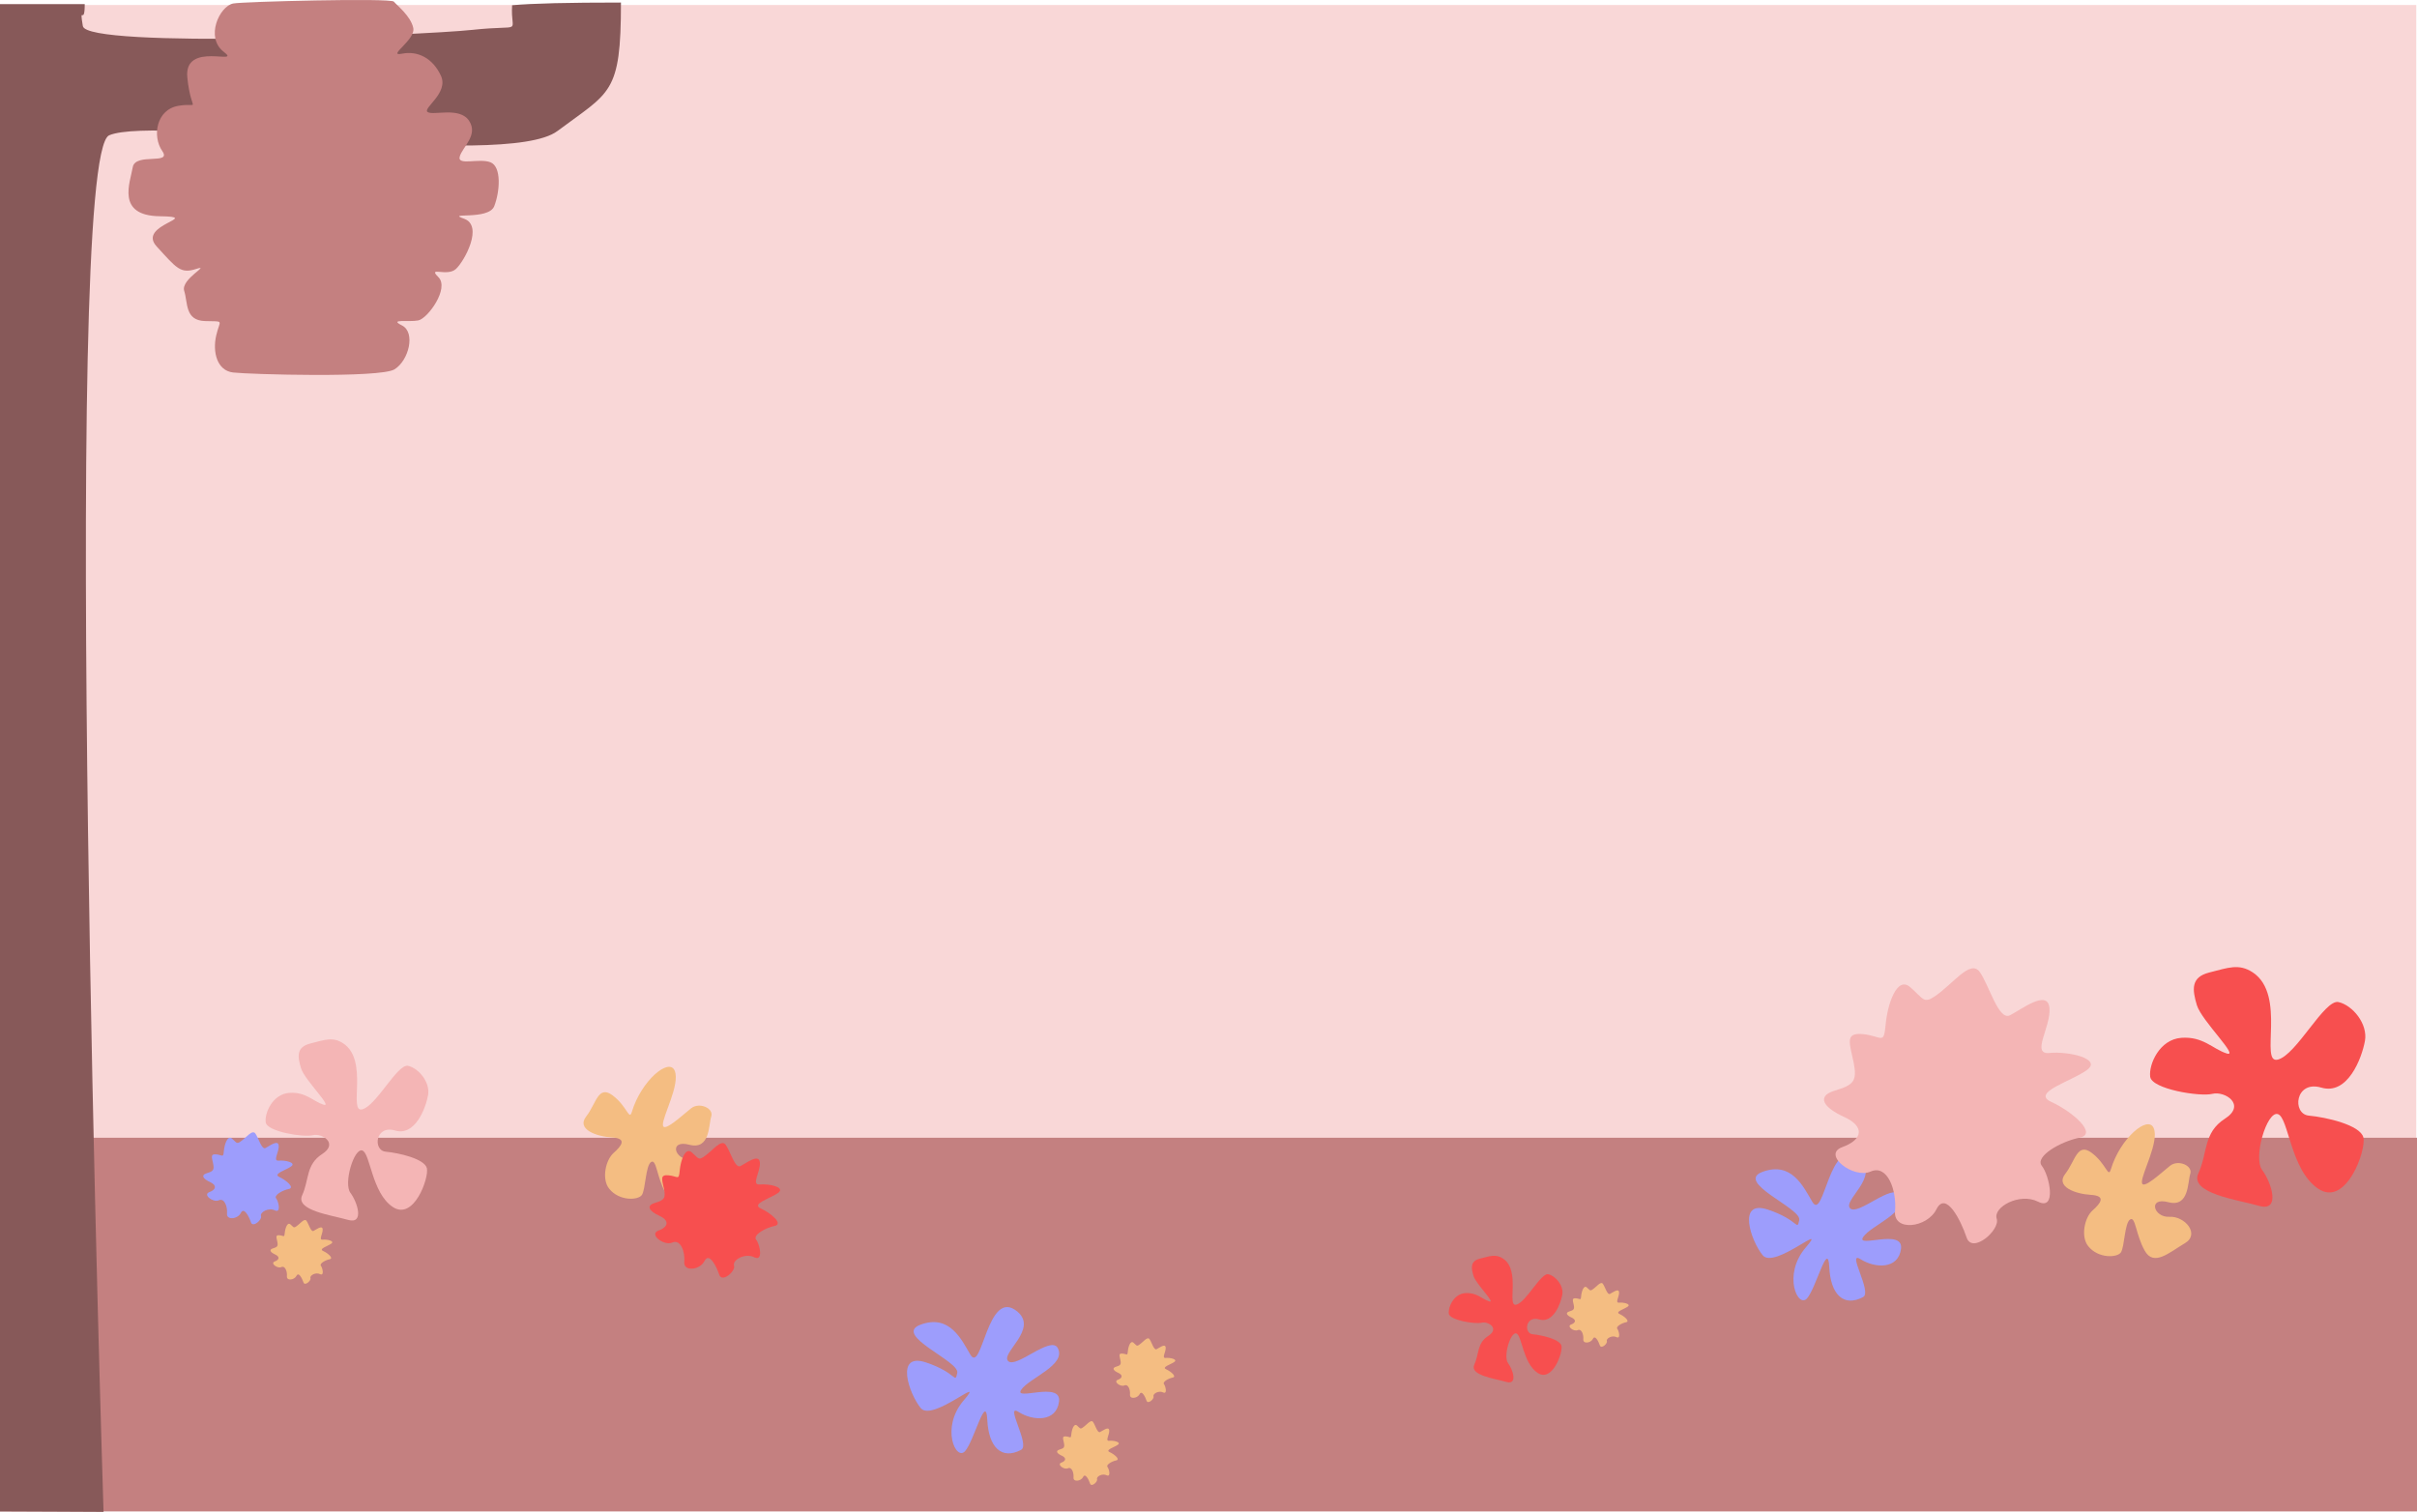
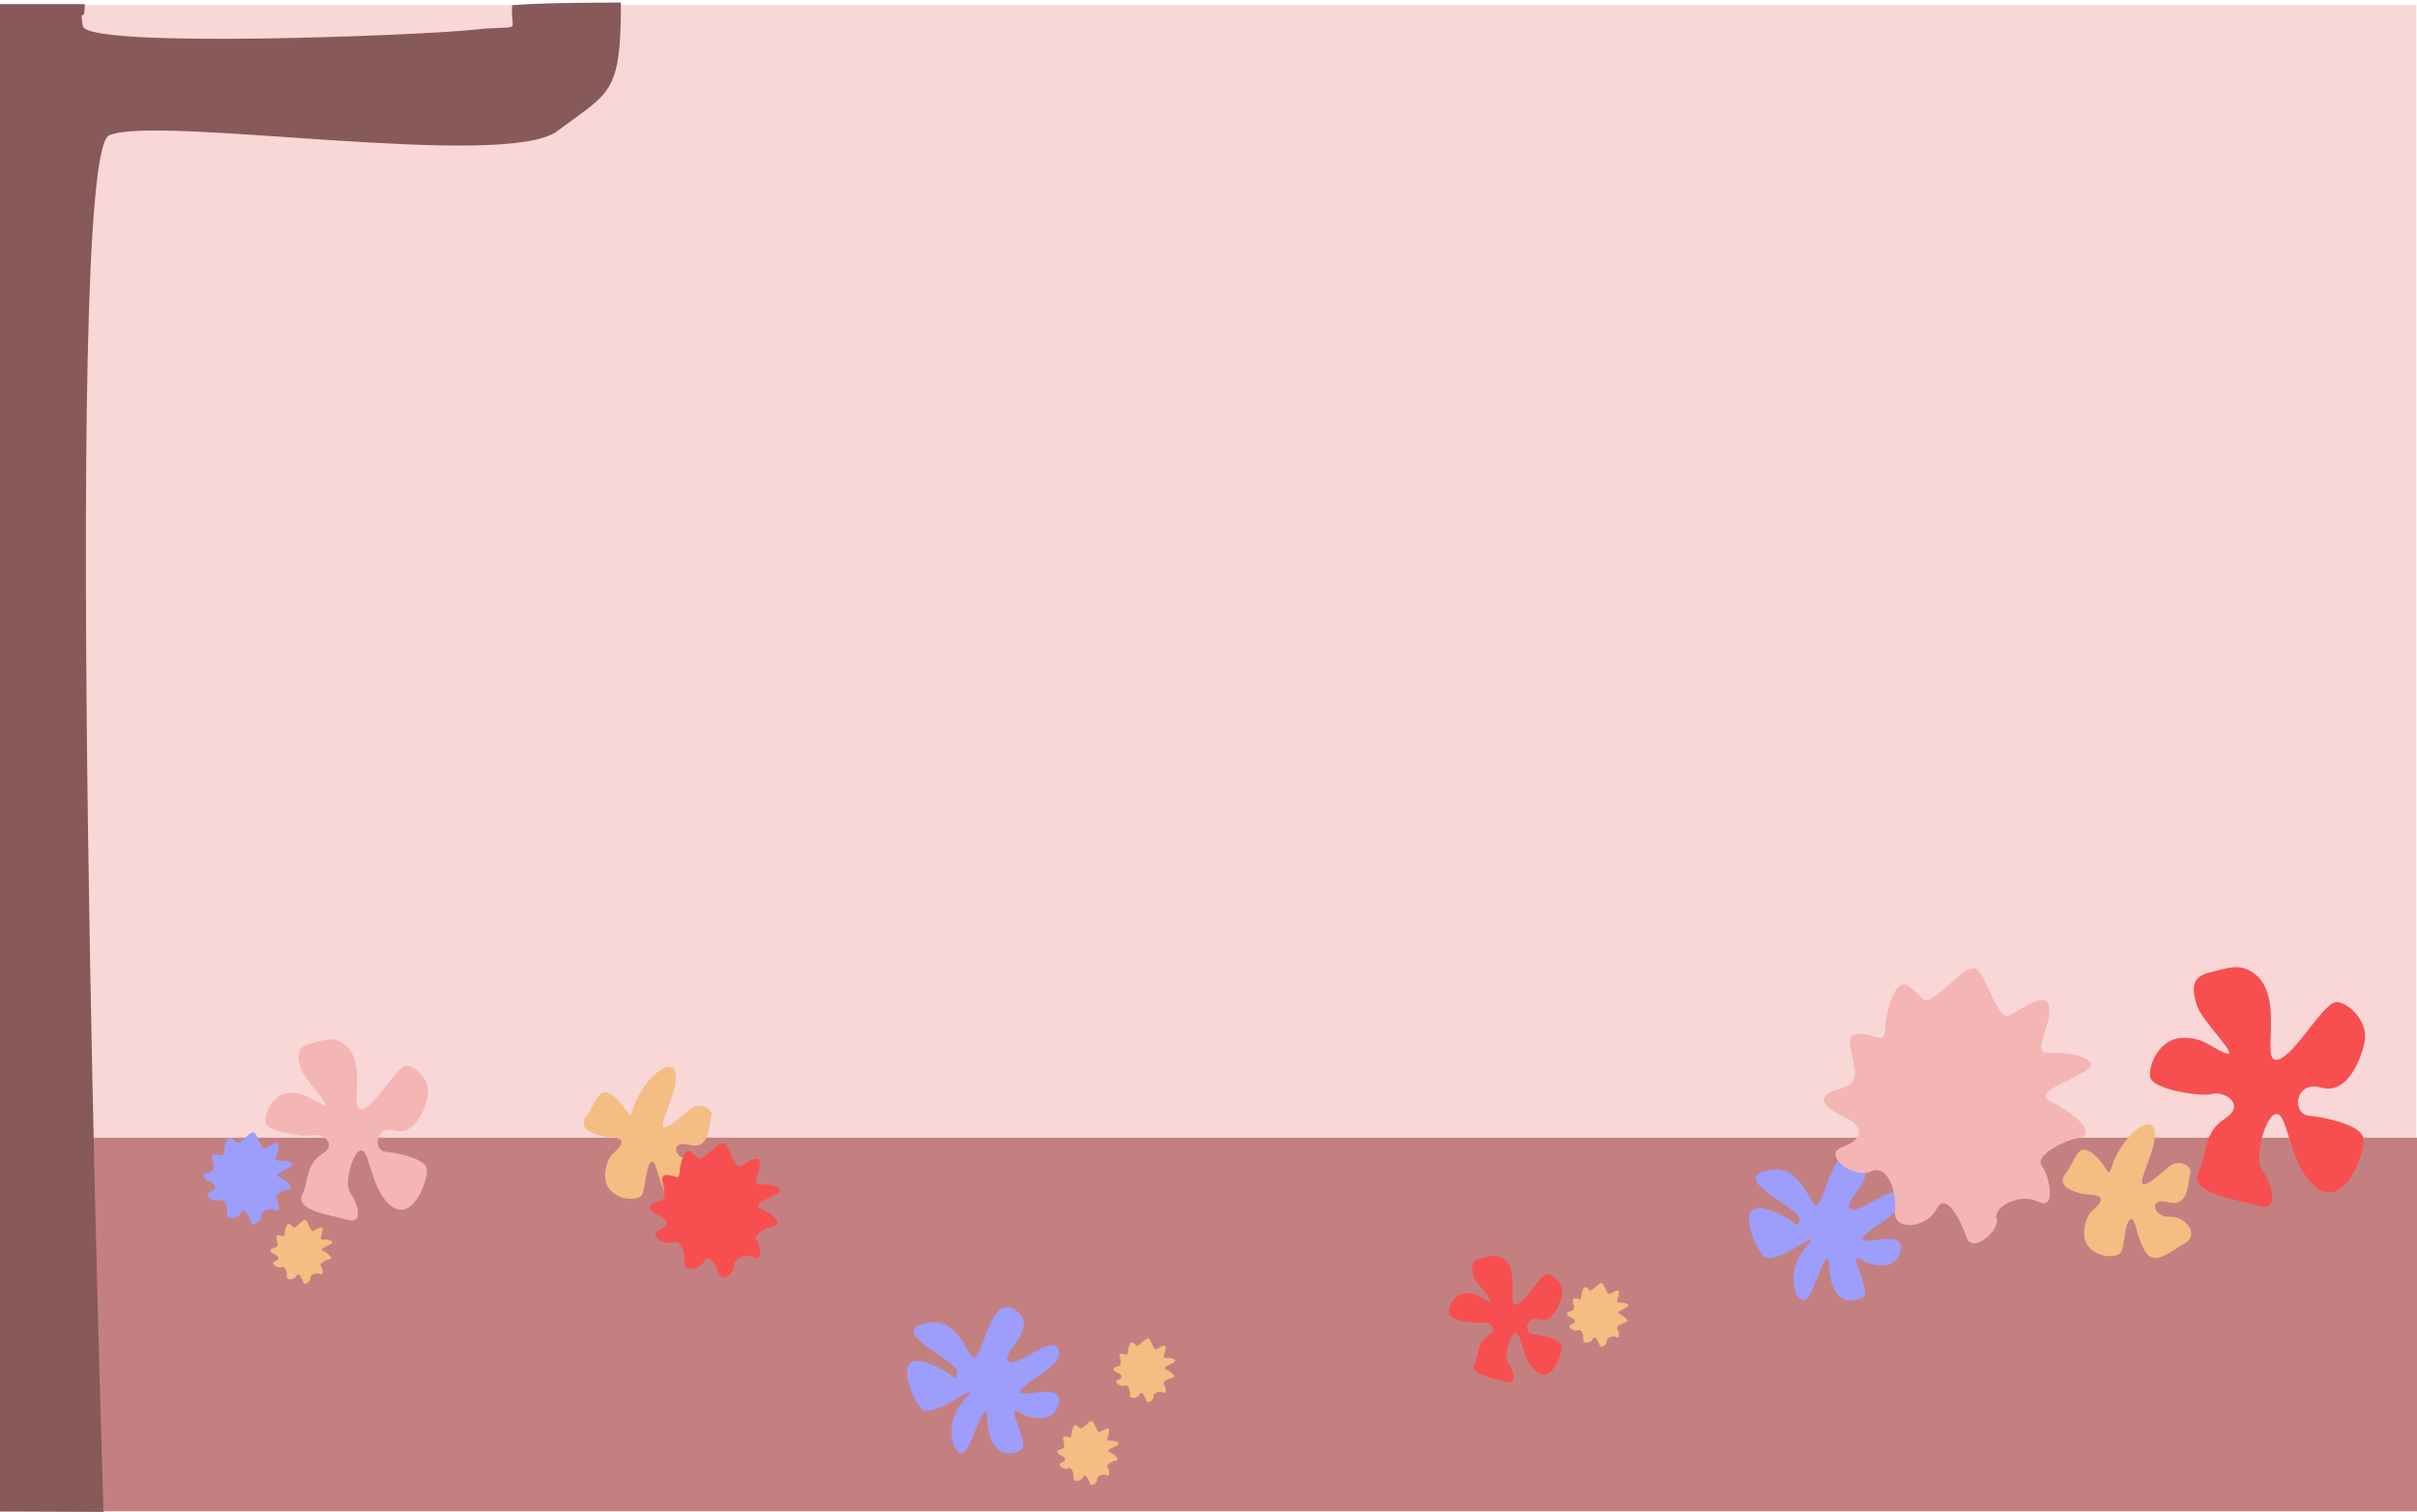
- <svg xmlns="http://www.w3.org/2000/svg" viewBox="0 0 2567.46 1606.07">
-   <defs>
-     <style>.cls-1{fill:#f9d7d7;}.cls-2{fill:#c48080;}.cls-3{fill:#875959;}.cls-4{fill:#f4bd82;}.cls-5{fill:#f4b5b5;}.cls-6{fill:#9d9dfc;}.cls-7{fill:#f74f4f;}</style>
-   </defs>
+ <svg xmlns="http://www.w3.org/2000/svg" version="1.1" id="Calque_1" x="0px" y="0px" viewBox="0 0 2567.5 1606.1" style="enable-background:new 0 0 2567.5 1606.1;" xml:space="preserve">
+   <style type="text/css">
+ 	.st0{fill:#F9D7D7;}
+ 	.st1{fill:#C48080;}
+ 	.st2{fill:#875959;}
+ 	.st3{fill:#F4BD82;}
+ 	.st4{fill:#F4B5B5;}
+ 	.st5{fill:#9D9DFC;}
+ 	.st6{fill:#F74F4F;}
+ </style>
  <g id="fond">
-     <rect class="cls-1" x="6.69" y="5.31" width="2560" height="1600" />
-     <rect class="cls-2" y="1208.63" width="2567.46" height="396.94" />
+     <rect x="6.7" y="5.3" class="st0" width="2560" height="1600" />
+     <rect y="1208.6" class="st1" width="2567.5" height="396.9" />
  </g>
-   <g id="Calque_3" data-name="Calque 3">
-     <path class="cls-3" d="M105,1599.5S59,159.14,111,137.14s420.13,37.48,476.13-4.52S654.62,94.13,654.62-3.87C598.62-3.87,561-3,539-1c-2,32,14,20.14-42,26.14s-410,20-414-4,2,.69,2-23.31H-5V1599C25,1599,85,1599.5,105,1599.5Z" transform="translate(5 6.57)" />
-     <path class="cls-2" d="M242.68-2.86c-14.47,2.9-30,36-10,51.34S190,36.48,194,75.81s14.67,26-9.33,30-28,32.67-17.33,48-28.67,1.33-31.34,17.33-18,51.34,28.67,52-24.67,8.67-3.33,32,25.33,29.34,42,24-16.67,10.67-12.67,23.34.67,31.33,22,32,16-2,12,15.33.67,37.33,18,39.33,156,6,171.33-3.33,22.67-39.33,8-46.67,7.34-3.33,17.34-5.33,33.33-34,21.33-46,9.33,0,18.67-8.67,29.33-46,8.66-53.33,26,2,32-13.33,8-42-4-46.67-35.33,4-32.66-6,20-22.67,10-38-38-5.33-44-9.33,22.66-20,14-38.67S438.68,47.14,422,50.48s14.67-14.67,12-27.34-17.33-24-20.66-28S252.68-4.86,242.68-2.86Z" transform="translate(5 6.57)" />
+   <g id="Calque_3">
+     <path class="st2" d="M110,1606.1c0,0-46-1440.4,6-1462.4s420.1,37.5,476.1-4.5s67.5-38.5,67.5-136.5c-56,0-93.6,0.9-115.6,2.9   c-2,32,14,20.1-42,26.1s-410,20-414-4s2,0.7,2-23.3H0v1601.2C30,1605.6,90,1606.1,110,1606.1z" />
  </g>
  <g id="fleurs">
-     <path class="cls-4" d="M2237.26,1235.61c10-33.29,39.75-58.18,45.57-43.63s-12.61,47.51-12.61,57.21,21.34-10.67,30.06-17.46,24.24,0,21.33,8.73-1,35.87-23.27,30.06-15.51,16.48,1,15.51,33,18.42,16.49,28.12-33,25.21-42.67,7.76-9.69-36.85-15.51-33-5.82,29.09-9.7,34.91-24.24,6.78-34.9-6.79c-7.88-10-3.88-30.06,4.85-37.82s14.54-15.51-1.94-16.48-37.82-8.73-27.15-22.3,12.6-33.94,28.12-22.3S2234.35,1245.31,2237.26,1235.61Z" transform="translate(5 6.57)" />
-     <path class="cls-5" d="M359.74,1101.9c27.21,18.14,5,73.7,20,70s37.48-48.72,48.72-46.23,23.73,17.49,21.24,31.24-13.75,43.72-35,37.47-23.74,21.24-10,22.49,41.23,7.49,43.73,17.49-13.74,56.21-36.23,41.22-23.74-57.46-32.48-60-20,35-12.49,45,15,33.73-2.5,28.73-56.22-10-48.72-26.23,3.75-32.48,21.23-43.72,0-22.49-10-20-48.72-3.75-50-13.74,7.5-30,25-31.23,25,8.74,36.22,12.49-20-26.23-23.73-38.73-5-22.48,10-26.23S348.5,1094.4,359.74,1101.9Z" transform="translate(5 6.57)" />
-     <path class="cls-6" d="M1920.11,1270.09c12.59,21.58,18-72.07,49.9-45.74,22.67,18.73-18,44.35-9.7,52.67s45.32-27.5,52.67-13.86c9.7,18-30.49,31.88-38.81,44.35s43-9.7,40.19,12.48-27.72,20.79-43,11.09,12.63,34.93,2.77,40.19c-20.79,11.09-34.65-2.77-36-31.88s-13.86,22.18-23.56,33.27-26.34-25-1.39-54.06-33.26,23.56-45.74,8.32-27.72-59.6,5.55-48.51,30.49,23.56,33.26,11.08-69.3-40.19-38.81-51.28S1910.41,1253.46,1920.11,1270.09Z" transform="translate(5 6.57)" />
-     <path class="cls-5" d="M2050,1052c19.48-13,38-40,48-26s20,52,32,46,40-28,42-8-20,50,0,48,56,6,40,18-60,24-38,34,50,34,30,38-48,20-40,30,16,48-4,38-48,6-44,18-26,38-32,20-22-50-32-30-46,24-44,2-8-50-26-42-52-18-30-26,24-22,2-32-30-22-10-28,24-10,20-30-10-32,10-30,22,12,24-10,12-52,26-40S2038,1060,2050,1052Z" transform="translate(5 6.57)" />
-     <path class="cls-7" d="M2388.15,1026.52c36,24,6.62,97.51,26.45,92.55s49.58-64.45,64.45-61.15,31.41,23.14,28.1,41.32-18.18,57.84-46.28,49.58-31.4,28.1-13.22,29.75,54.54,9.92,57.85,23.14-18.18,74.37-47.93,54.54-31.4-76-43-79.33-26.45,46.27-16.53,59.5,19.83,44.62-3.3,38-74.38-13.22-64.46-34.71,5-43,28.1-57.84,0-29.75-13.23-26.45-64.45-5-66.11-18.18,9.92-39.66,33.06-41.32,33,11.57,47.93,16.53-26.45-34.71-31.4-51.23-6.61-29.75,13.22-34.71S2373.28,1016.6,2388.15,1026.52Z" transform="translate(5 6.57)" />
-     <path class="cls-6" d="M250.22,1206.3c6.52-4.34,12.72-13.39,16.07-8.7S273,1215,277,1213s13.39-9.37,14.06-2.68-6.69,16.74,0,16.07,18.75,2,13.39,6-20.08,8-12.72,11.38,16.74,11.38,10,12.72-16.07,6.7-13.39,10,5.36,16.06-1.34,12.72-16.07,2-14.73,6-8.7,12.72-10.71,6.7-7.37-16.74-10.71-10-15.4,8-14.73.66-2.68-16.73-8.71-14.06-17.41-6-10-8.7,8-7.37.67-10.71-10.05-7.37-3.35-9.38,8-3.35,6.7-10-3.35-10.71,3.34-10,7.37,4,8-3.35,4-17.41,8.7-13.39S246.2,1209,250.22,1206.3Z" transform="translate(5 6.57)" />
-     <path class="cls-6" d="M1025.72,1432.38c12.59,21.58,18-72.08,49.9-45.74,22.67,18.72-18,44.35-9.7,52.67s45.32-27.51,52.67-13.87c9.7,18-30.49,31.88-38.81,44.36s43-9.7,40.19,12.47-27.72,20.79-43,11.09,12.63,34.94,2.77,40.2c-20.79,11.09-34.65-2.77-36-31.88s-13.86,22.17-23.56,33.26-26.34-25-1.39-54-33.26,23.56-45.74,8.31-27.72-59.6,5.55-48.51,30.49,23.56,33.26,11.09-69.3-40.2-38.81-51.28S1016,1415.74,1025.72,1432.38Z" transform="translate(5 6.57)" />
-     <path class="cls-7" d="M1591.69,1330.47c19,12.68,3.5,51.52,14,48.9s26.19-34.06,34-32.31,16.59,12.23,14.85,21.83-9.61,30.56-24.45,26.2-16.59,14.84-7,15.72,28.82,5.24,30.56,12.22-9.6,39.3-25.32,28.82-16.59-40.17-22.7-41.92-14,24.45-8.74,31.44,10.48,23.58-1.74,20.08-39.3-7-34.06-18.33,2.62-22.71,14.85-30.57,0-15.72-7-14-34.06-2.62-34.93-9.6,5.24-21,17.46-21.84,17.47,6.12,25.33,8.74-14-18.34-16.59-27.07-3.5-15.72,7-18.34S1583.83,1325.23,1591.69,1330.47Z" transform="translate(5 6.57)" />
-     <path class="cls-4" d="M666.17,1174.6c10-33.3,39.76-58.18,45.57-43.64s-12.6,47.51-12.6,57.21,21.33-10.67,30.06-17.45,24.24,0,21.33,8.72-1,35.88-23.27,30.06-15.52,16.49,1,15.52,33,18.42,16.48,28.11-33,25.21-42.66,7.76-9.7-36.84-15.52-33-5.81,29.09-9.69,34.91-24.24,6.79-34.91-6.79c-7.88-10-3.88-30,4.85-37.81s14.54-15.52-1.94-16.49-37.82-8.72-27.15-22.3,12.61-33.93,28.12-22.3S663.26,1184.29,666.17,1174.6Z" transform="translate(5 6.57)" />
-     <path class="cls-7" d="M742.47,1222.36c9.53-6.35,18.59-19.57,23.48-12.72s9.79,25.45,15.66,22.51,19.57-13.7,20.55-3.91-9.79,24.46,0,23.48,27.4,2.94,19.57,8.81-29.36,11.74-18.59,16.63,24.46,16.64,14.68,18.6-23.49,9.78-19.57,14.67,7.82,23.49-2,18.6-23.49,2.93-21.53,8.8-12.72,18.6-15.66,9.79-10.76-24.46-15.65-14.68-22.51,11.74-21.53,1-3.92-24.46-12.72-20.55-25.44-8.81-14.68-12.72,11.74-10.77,1-15.66-14.68-10.76-4.89-13.7,11.74-4.89,9.78-14.68-4.89-15.65,4.89-14.67,10.77,5.87,11.75-4.9,5.87-25.44,12.72-19.57S736.6,1226.28,742.47,1222.36Z" transform="translate(5 6.57)" />
-     <path class="cls-4" d="M1145,1510.05c4.51-3,8.8-9.26,11.12-6s4.63,12,7.41,10.65,9.26-6.48,9.73-1.85-4.64,11.58,0,11.12,13,1.39,9.26,4.17-13.9,5.55-8.8,7.87,11.58,7.87,7,8.8-11.12,4.63-9.27,7,3.71,11.11-.92,8.8-11.12,1.39-10.19,4.17-6,8.8-7.41,4.63-5.1-11.58-7.41-6.95-10.66,5.56-10.19.46-1.86-11.58-6-9.72-12-4.17-6.94-6,5.56-5.1.46-7.41-7-5.1-2.32-6.49,5.56-2.31,4.64-7-2.32-7.41,2.31-6.94,5.1,2.77,5.56-2.32,2.78-12,6-9.26S1142.26,1511.91,1145,1510.05Z" transform="translate(5 6.57)" />
-     <path class="cls-4" d="M1205,1422.05c4.51-3,8.8-9.26,11.12-6s4.63,12,7.41,10.65,9.26-6.48,9.73-1.85-4.64,11.58,0,11.12,13,1.39,9.26,4.17-13.9,5.55-8.8,7.87,11.58,7.87,7,8.8-11.12,4.63-9.27,7,3.71,11.11-.92,8.8-11.12,1.39-10.19,4.17-6,8.8-7.41,4.63-5.1-11.58-7.41-6.95-10.66,5.56-10.19.46-1.86-11.58-6-9.72-12-4.17-6.94-6,5.56-5.1.46-7.41-7-5.1-2.32-6.49,5.56-2.31,4.64-7-2.32-7.41,2.31-6.94,5.1,2.77,5.56-2.32,2.78-12,6-9.26S1202.26,1423.91,1205,1422.05Z" transform="translate(5 6.57)" />
-     <path class="cls-4" d="M1686.6,1363.31c4.51-3,8.8-9.26,11.12-6s4.63,12,7.41,10.66,9.26-6.49,9.72-1.86-4.63,11.58,0,11.12,13,1.39,9.27,4.17-13.9,5.56-8.8,7.87,11.58,7.88,6.94,8.8-11.11,4.63-9.26,7,3.71,11.12-.93,8.8-11.11,1.39-10.19,4.17-6,8.8-7.41,4.63-5.09-11.58-7.41-6.95-10.65,5.56-10.19.47-1.85-11.58-6-9.73-12-4.17-6.95-6,5.56-5.1.47-7.41-6.95-5.1-2.32-6.49,5.56-2.31,4.63-6.94-2.31-7.42,2.32-7,5.09,2.78,5.56-2.32,2.78-12,6-9.26S1683.82,1365.17,1686.6,1363.31Z" transform="translate(5 6.57)" />
-     <path class="cls-4" d="M309.5,1296.38c4.51-3,8.8-9.26,11.12-6s4.63,12,7.41,10.66,9.26-6.49,9.72-1.86-4.63,11.58,0,11.12,13,1.39,9.27,4.17-13.9,5.56-8.8,7.87,11.58,7.88,6.94,8.8-11.11,4.63-9.26,7,3.71,11.12-.93,8.8-11.11,1.39-10.19,4.17-6,8.8-7.41,4.63-5.09-11.58-7.41-7-10.65,5.56-10.19.47-1.85-11.58-6-9.73-12-4.17-6.95-6,5.56-5.1.47-7.41-6.95-5.1-2.32-6.49,5.56-2.31,4.63-7-2.31-7.41,2.32-6.94,5.09,2.78,5.56-2.32,2.78-12,6-9.26S306.72,1298.24,309.5,1296.38Z" transform="translate(5 6.57)" />
+     <path class="st3" d="M2242.3,1242.2c10-33.3,39.8-58.2,45.6-43.6s-12.6,47.5-12.6,57.2s21.3-10.7,30.1-17.5s24.2,0,21.3,8.7   s-1,35.9-23.3,30.1s-15.5,16.5,1,15.5s33,18.4,16.5,28.1s-33,25.2-42.7,7.8s-9.7-36.8-15.5-33s-5.8,29.1-9.7,34.9   s-24.2,6.8-34.9-6.8c-7.9-10-3.9-30.1,4.9-37.8s14.5-15.5-1.9-16.5s-37.8-8.7-27.1-22.3s12.6-33.9,28.1-22.3   S2239.4,1251.9,2242.3,1242.2z" />
+     <path class="st4" d="M364.7,1108.5c27.2,18.1,5,73.7,20,70s37.5-48.7,48.7-46.2s23.7,17.5,21.2,31.2s-13.8,43.7-35,37.5   s-23.7,21.2-10,22.5s41.2,7.5,43.7,17.5s-13.7,56.2-36.2,41.2s-23.7-57.5-32.5-60s-20,35-12.5,45s15,33.7-2.5,28.7   s-56.2-10-48.7-26.2s3.8-32.5,21.2-43.7s0-22.5-10-20s-48.7-3.8-50-13.7s7.5-30,25-31.2s25,8.7,36.2,12.5s-20-26.2-23.7-38.7   s-5-22.5,10-26.2S353.5,1101,364.7,1108.5z" />
+     <path class="st5" d="M1925.1,1276.7c12.6,21.6,18-72.1,49.9-45.7c22.7,18.7-18,44.3-9.7,52.7s45.3-27.5,52.7-13.9   c9.7,18-30.5,31.9-38.8,44.3s43-9.7,40.2,12.5s-27.7,20.8-43,11.1s12.6,34.9,2.8,40.2c-20.8,11.1-34.7-2.8-36-31.9   s-13.9,22.2-23.6,33.3s-26.3-25-1.4-54.1s-33.3,23.6-45.7,8.3s-27.7-59.6,5.6-48.5s30.5,23.6,33.3,11.1s-69.3-40.2-38.8-51.3   S1915.4,1260,1925.1,1276.7z" />
+     <path class="st4" d="M2055,1058.6c19.5-13,38-40,48-26c10,14,20,52,32,46s40-28,42-8s-20,50,0,48s56,6,40,18s-60,24-38,34   s50,34,30,38s-48,20-40,30s16,48-4,38s-48,6-44,18s-26,38-32,20s-22-50-32-30s-46,24-44,2s-8-50-26-42s-52-18-30-26s24-22,2-32   s-30-22-10-28s24-10,20-30s-10-32,10-30s22,12,24-10s12-52,26-40S2043,1066.6,2055,1058.6z" />
+     <path class="st6" d="M2393.1,1033.1c36,24,6.6,97.5,26.4,92.6s49.6-64.4,64.4-61.2s31.4,23.1,28.1,41.3s-18.2,57.8-46.3,49.6   s-31.4,28.1-13.2,29.8s54.5,9.9,57.9,23.1s-18.2,74.4-47.9,54.5s-31.4-76-43-79.3s-26.4,46.3-16.5,59.5s19.8,44.6-3.3,38   s-74.4-13.2-64.5-34.7s5-43,28.1-57.8s0-29.8-13.2-26.4s-64.4-5-66.1-18.2s9.9-39.7,33.1-41.3s33,11.6,47.9,16.5   s-26.4-34.7-31.4-51.2s-6.6-29.8,13.2-34.7S2378.3,1023.2,2393.1,1033.1z" />
+     <path class="st5" d="M255.2,1212.9c6.5-4.3,12.7-13.4,16.1-8.7s6.7,17.4,10.7,15.4s13.4-9.4,14.1-2.7s-6.7,16.7,0,16.1   s18.8,2,13.4,6s-20.1,8-12.7,11.4s16.7,11.4,10,12.7s-16.1,6.7-13.4,10s5.4,16.1-1.3,12.7s-16.1,2-14.7,6s-8.7,12.7-10.7,6.7   s-7.4-16.7-10.7-10s-15.4,8-14.7,0.7s-2.7-16.7-8.7-14.1s-17.4-6-10-8.7s8-7.4,0.7-10.7s-10.1-7.4-3.4-9.4s8-3.3,6.7-10   s-3.4-10.7,3.3-10s7.4,4,8-3.3s4-17.4,8.7-13.4S251.2,1215.6,255.2,1212.9z" />
+     <path class="st5" d="M1030.7,1438.9c12.6,21.6,18-72.1,49.9-45.7c22.7,18.7-18,44.3-9.7,52.7s45.3-27.5,52.7-13.9   c9.7,18-30.5,31.9-38.8,44.4s43-9.7,40.2,12.5s-27.7,20.8-43,11.1s12.6,34.9,2.8,40.2c-20.8,11.1-34.7-2.8-36-31.9   s-13.9,22.2-23.6,33.3c-9.7,11.1-26.3-25-1.4-54s-33.3,23.6-45.7,8.3s-27.7-59.6,5.5-48.5s30.5,23.6,33.3,11.1   s-69.3-40.2-38.8-51.3S1021,1422.3,1030.7,1438.9z" />
+     <path class="st6" d="M1596.7,1337c19,12.7,3.5,51.5,14,48.9s26.2-34.1,34-32.3s16.6,12.2,14.8,21.8s-9.6,30.6-24.4,26.2   s-16.6,14.8-7,15.7s28.8,5.2,30.6,12.2s-9.6,39.3-25.3,28.8s-16.6-40.2-22.7-41.9s-14,24.4-8.7,31.4s10.5,23.6-1.7,20.1   s-39.3-7-34.1-18.3s2.6-22.7,14.8-30.6s0-15.7-7-14s-34.1-2.6-34.9-9.6s5.2-21,17.5-21.8s17.5,6.1,25.3,8.7s-14-18.3-16.6-27.1   s-3.5-15.7,7-18.3S1588.8,1331.8,1596.7,1337z" />
+     <path class="st3" d="M671.2,1181.2c10-33.3,39.8-58.2,45.6-43.6s-12.6,47.5-12.6,57.2s21.3-10.7,30.1-17.4s24.2,0,21.3,8.7   s-1,35.9-23.3,30.1s-15.5,16.5,1,15.5s33,18.4,16.5,28.1s-33,25.2-42.7,7.8s-9.7-36.8-15.5-33s-5.8,29.1-9.7,34.9   s-24.2,6.8-34.9-6.8c-7.9-10-3.9-30,4.8-37.8s14.5-15.5-1.9-16.5s-37.8-8.7-27.2-22.3s12.6-33.9,28.1-22.3   S668.3,1190.9,671.2,1181.2z" />
+     <path class="st6" d="M747.5,1228.9c9.5-6.3,18.6-19.6,23.5-12.7s9.8,25.4,15.7,22.5s19.6-13.7,20.5-3.9s-9.8,24.5,0,23.5   s27.4,2.9,19.6,8.8s-29.4,11.7-18.6,16.6s24.5,16.6,14.7,18.6s-23.5,9.8-19.6,14.7s7.8,23.5-2,18.6s-23.5,2.9-21.5,8.8   s-12.7,18.6-15.7,9.8s-10.8-24.5-15.7-14.7s-22.5,11.7-21.5,1s-3.9-24.5-12.7-20.6s-25.4-8.8-14.7-12.7s11.7-10.8,1-15.7   s-14.7-10.8-4.9-13.7s11.7-4.9,9.8-14.7s-4.9-15.7,4.9-14.7s10.8,5.9,11.8-4.9s5.9-25.4,12.7-19.6S741.6,1232.8,747.5,1228.9z" />
+     <path class="st3" d="M1150,1516.6c4.5-3,8.8-9.3,11.1-6s4.6,12,7.4,10.7s9.3-6.5,9.7-1.8s-4.6,11.6,0,11.1s13,1.4,9.3,4.2   s-13.9,5.6-8.8,7.9s11.6,7.9,7,8.8s-11.1,4.6-9.3,7s3.7,11.1-0.9,8.8s-11.1,1.4-10.2,4.2s-6,8.8-7.4,4.6s-5.1-11.6-7.4-6.9   s-10.7,5.6-10.2,0.5s-1.9-11.6-6-9.7s-12-4.2-6.9-6s5.6-5.1,0.5-7.4s-7-5.1-2.3-6.5s5.6-2.3,4.6-7s-2.3-7.4,2.3-6.9   s5.1,2.8,5.6-2.3s2.8-12,6-9.3S1147.3,1518.5,1150,1516.6z" />
+     <path class="st3" d="M1210,1428.6c4.5-3,8.8-9.3,11.1-6s4.6,12,7.4,10.7s9.3-6.5,9.7-1.8s-4.6,11.6,0,11.1s13,1.4,9.3,4.2   s-13.9,5.6-8.8,7.9s11.6,7.9,7,8.8s-11.1,4.6-9.3,7s3.7,11.1-0.9,8.8s-11.1,1.4-10.2,4.2s-6,8.8-7.4,4.6s-5.1-11.6-7.4-6.9   s-10.7,5.6-10.2,0.5s-1.9-11.6-6-9.7s-12-4.2-6.9-6s5.6-5.1,0.5-7.4s-7-5.1-2.3-6.5s5.6-2.3,4.6-7s-2.3-7.4,2.3-6.9   s5.1,2.8,5.6-2.3s2.8-12,6-9.3S1207.3,1430.5,1210,1428.6z" />
+     <path class="st3" d="M1691.6,1369.9c4.5-3,8.8-9.3,11.1-6s4.6,12,7.4,10.7s9.3-6.5,9.7-1.9s-4.6,11.6,0,11.1s13,1.4,9.3,4.2   s-13.9,5.6-8.8,7.9s11.6,7.9,6.9,8.8s-11.1,4.6-9.3,7s3.7,11.1-0.9,8.8s-11.1,1.4-10.2,4.2s-6,8.8-7.4,4.6s-5.1-11.6-7.4-6.9   s-10.7,5.6-10.2,0.5s-1.8-11.6-6-9.7s-12-4.2-6.9-6s5.6-5.1,0.5-7.4s-6.9-5.1-2.3-6.5s5.6-2.3,4.6-6.9s-2.3-7.4,2.3-7   s5.1,2.8,5.6-2.3s2.8-12,6-9.3S1688.8,1371.7,1691.6,1369.9z" />
+     <path class="st3" d="M314.5,1302.9c4.5-3,8.8-9.3,11.1-6s4.6,12,7.4,10.7s9.3-6.5,9.7-1.9s-4.6,11.6,0,11.1s13,1.4,9.3,4.2   s-13.9,5.6-8.8,7.9s11.6,7.9,6.9,8.8s-11.1,4.6-9.3,7s3.7,11.1-0.9,8.8s-11.1,1.4-10.2,4.2s-6,8.8-7.4,4.6s-5.1-11.6-7.4-7   s-10.6,5.6-10.2,0.5s-1.9-11.6-6-9.7s-12-4.2-7-6s5.6-5.1,0.5-7.4s-7-5.1-2.3-6.5s5.6-2.3,4.6-7s-2.3-7.4,2.3-6.9s5.1,2.8,5.6-2.3   s2.8-12,6-9.3S311.7,1304.8,314.5,1302.9z" />
  </g>
</svg>
